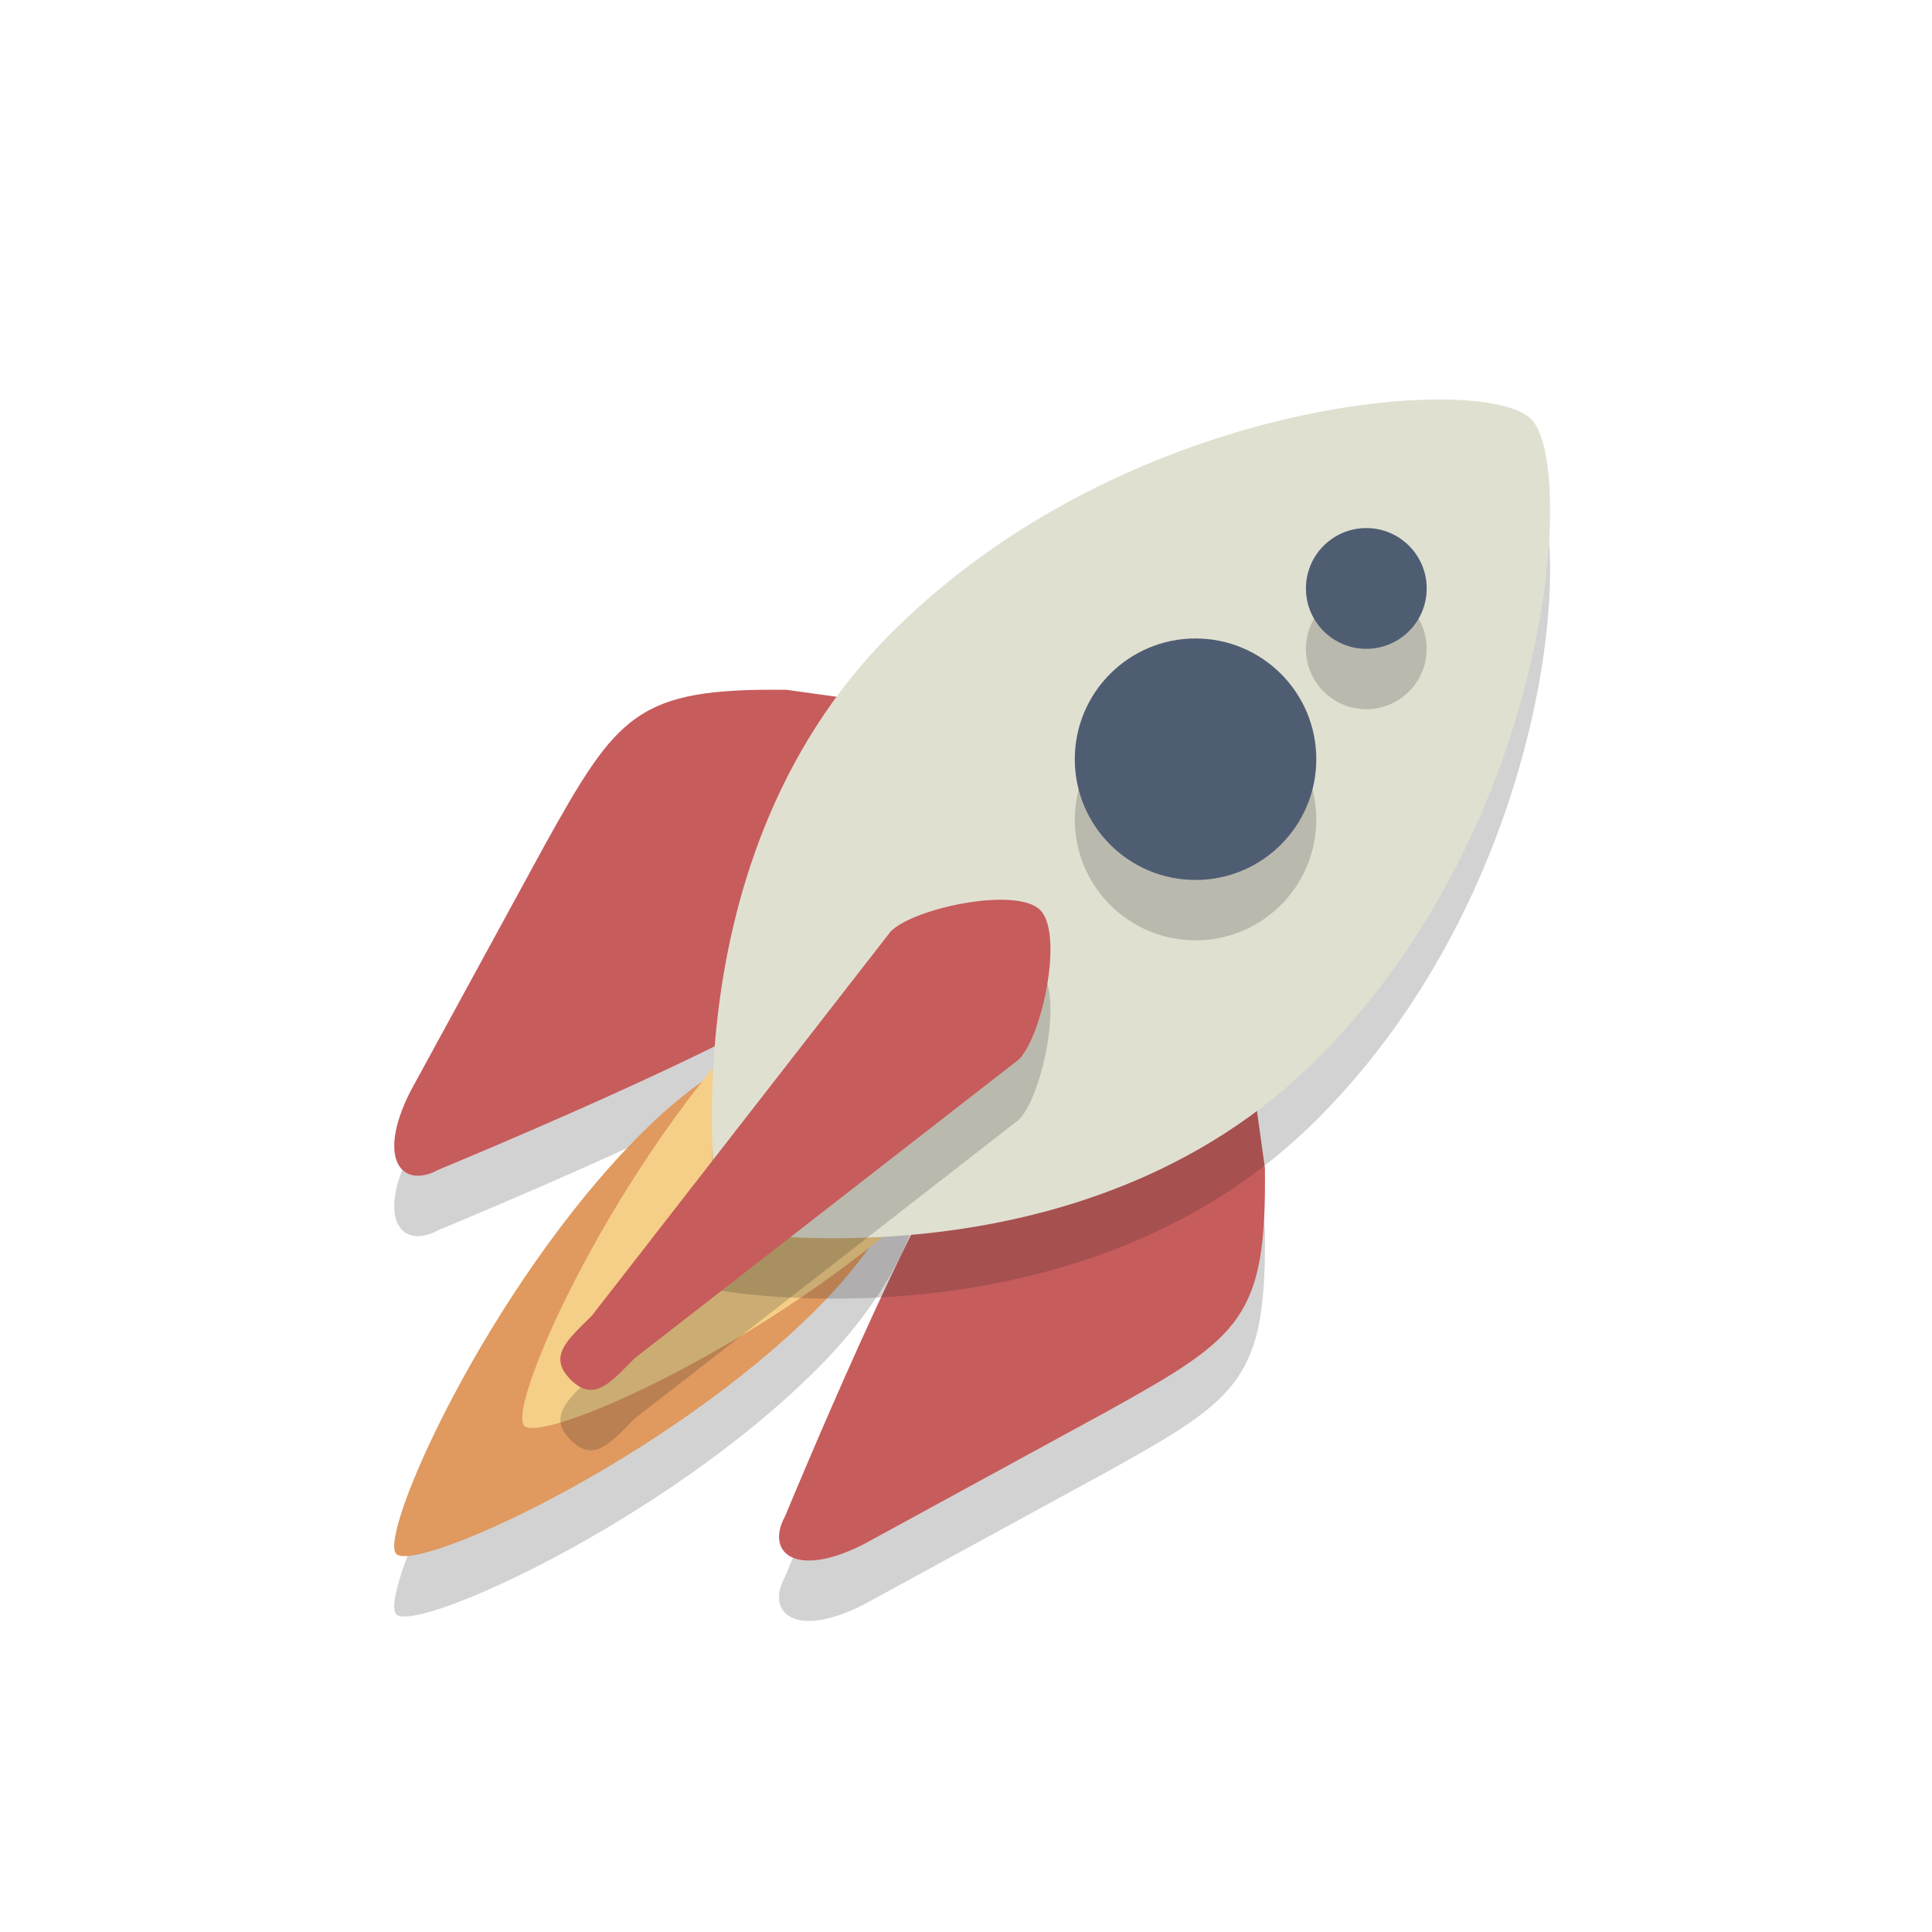
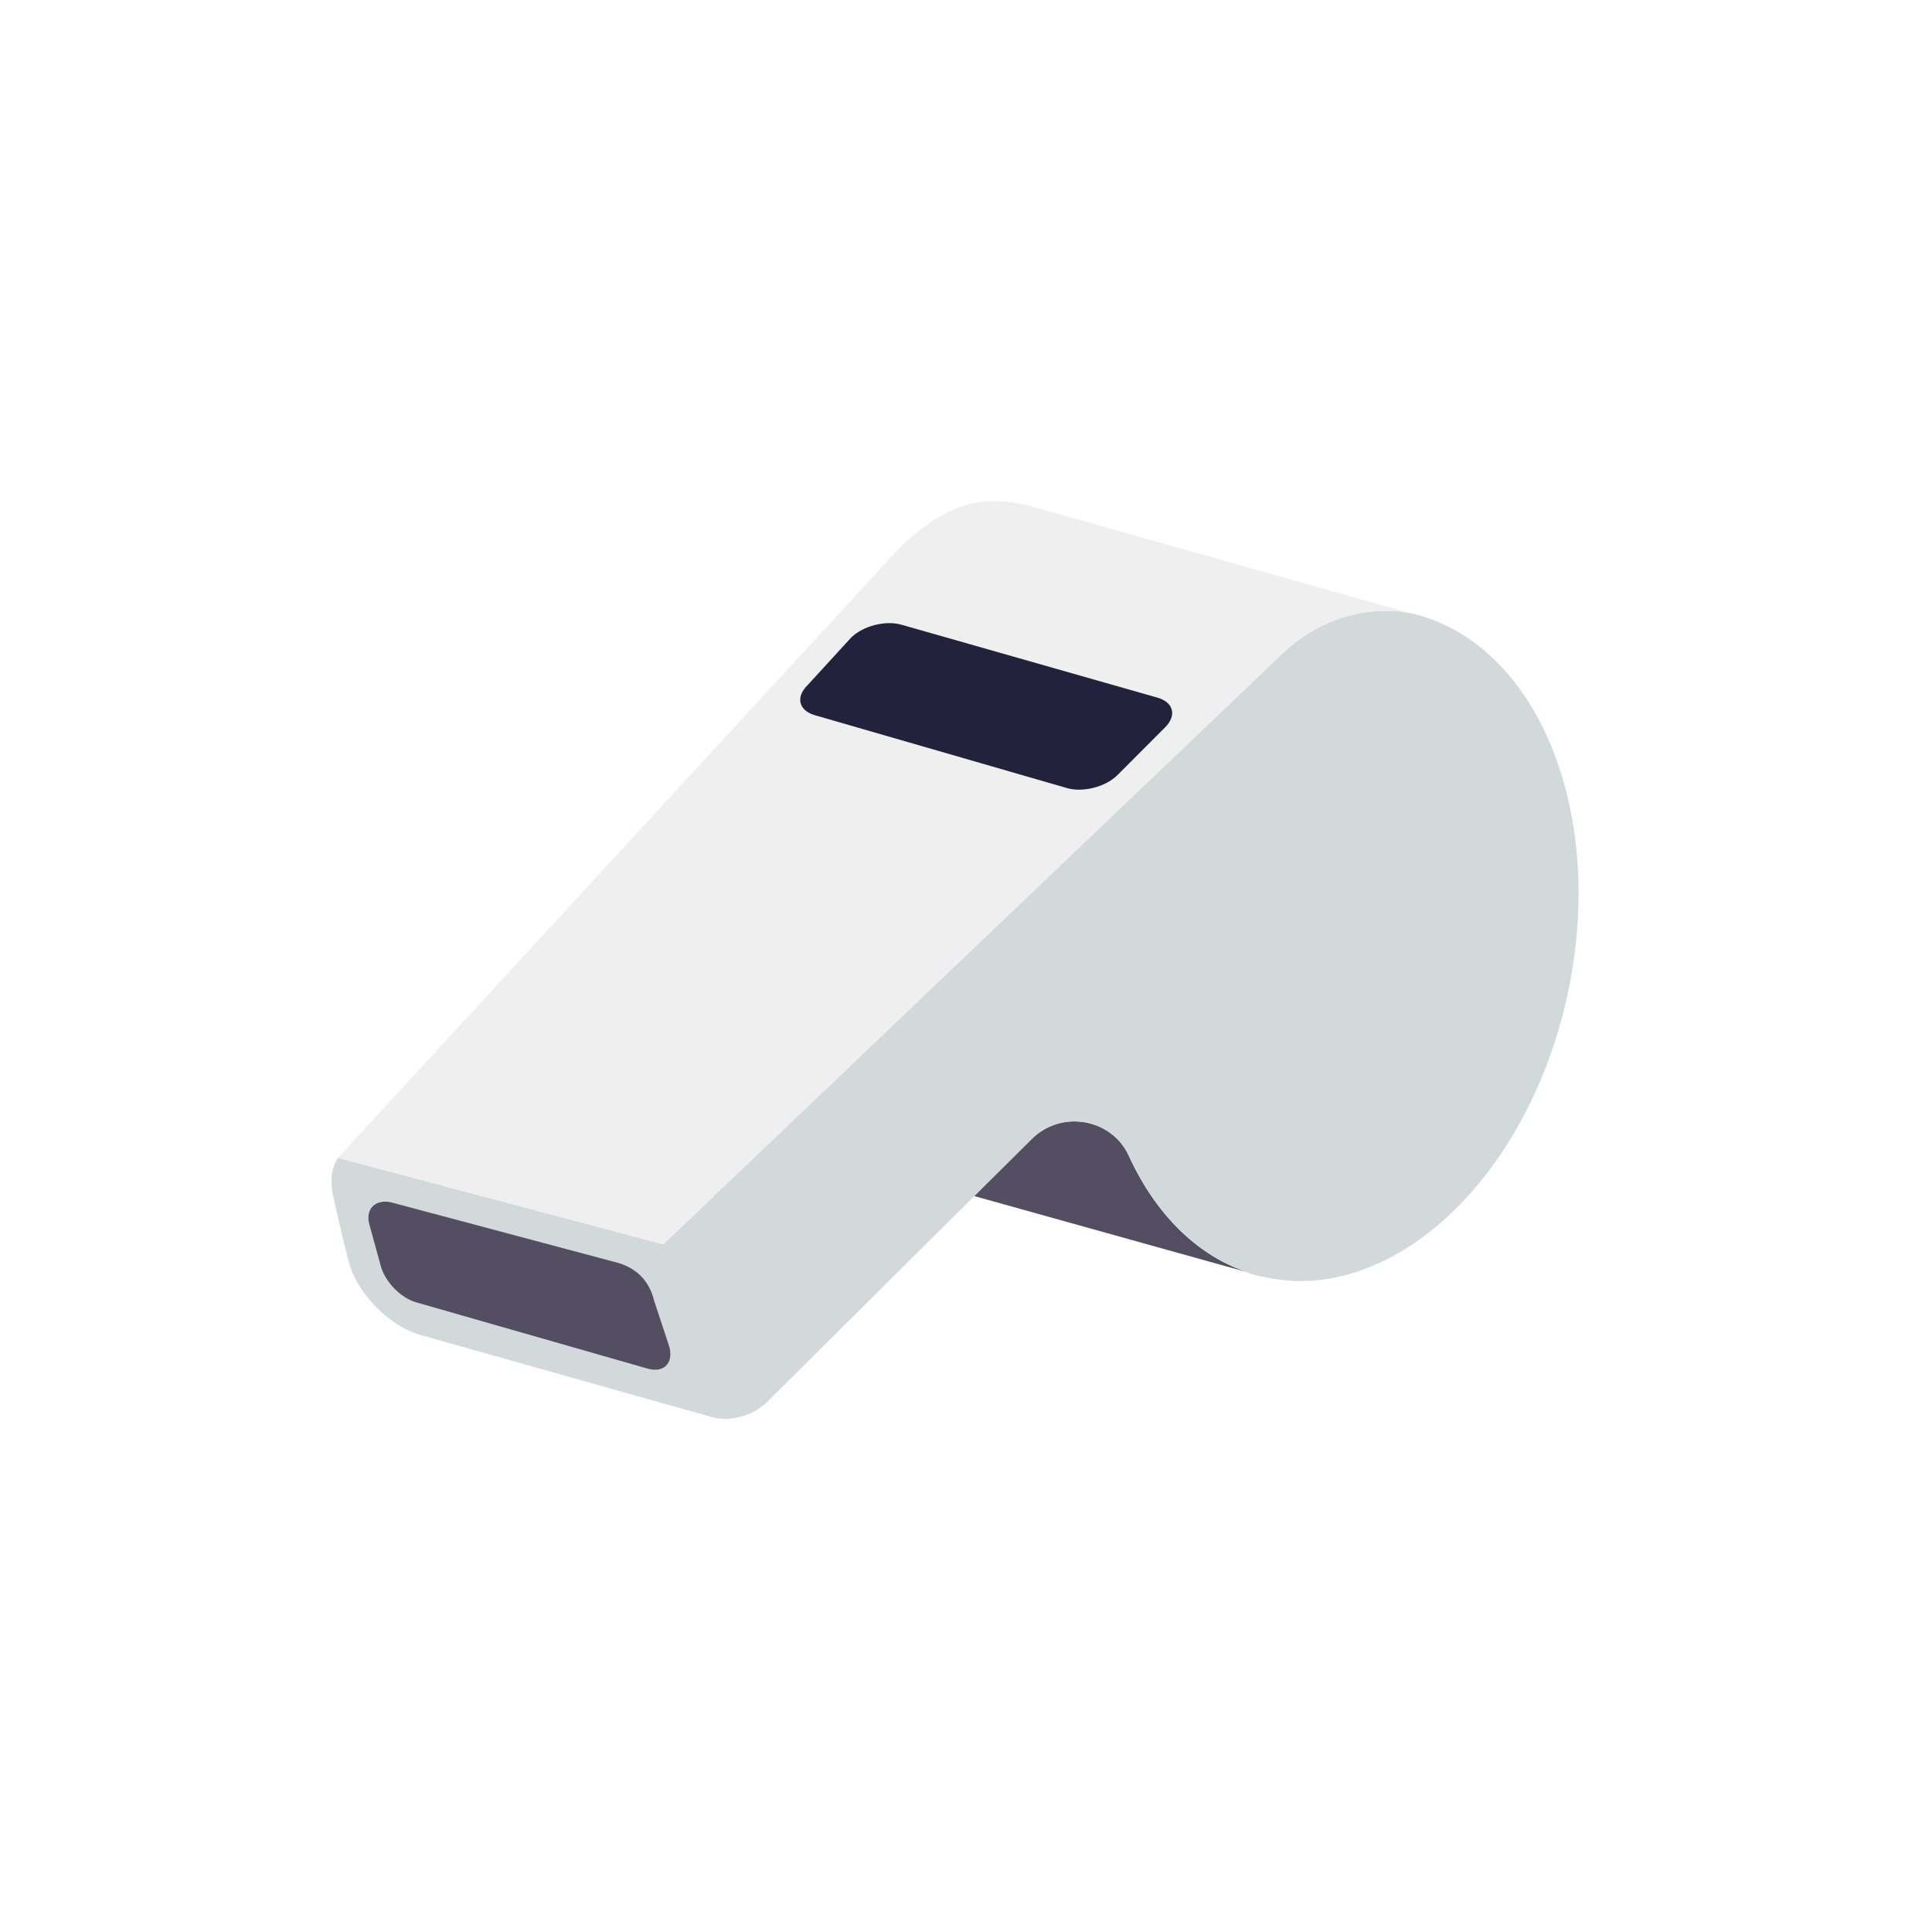
- <svg xmlns="http://www.w3.org/2000/svg" version="1.1" id="Layer_1" x="0px" y="0px" width="64px" height="64px" viewBox="0 0 64 64" enable-background="new 0 0 64 64" xml:space="preserve">
-   <g id="Layer_1_1_">
-     <g opacity="0.2">
-       <path fill="#231F20" d="M32.096,39.682c-1.556,1.557-6.087,12.541-6.087,12.541c-0.665,1.207,0.33,2.084,2.593,0.936l8.13-4.436    c4.382-2.435,5.229-3.07,5.17-8.027l-0.814-5.854c-0.279-2.005-1.779-2.373-3.336-0.816L32.096,39.682z" />
-     </g>
-     <g opacity="0.2">
-       <path fill="#231F20" d="M27.072,34.658c-1.556,1.556-12.54,6.087-12.54,6.087c-1.208,0.665-2.085-0.33-0.936-2.593l4.435-8.131    c2.435-4.381,3.071-5.228,8.028-5.17l5.853,0.815c2.005,0.279,2.373,1.78,0.816,3.336L27.072,34.658z" />
-     </g>
-     <g>
-       <path fill="#C75C5C" d="M32.096,37.682c-1.556,1.557-6.087,12.541-6.087,12.541c-0.665,1.207,0.33,2.084,2.593,0.936l8.13-4.436    c4.382-2.435,5.229-3.07,5.17-8.027l-0.814-5.854c-0.279-2.005-1.779-2.373-3.336-0.817L32.096,37.682z" />
-     </g>
-     <g>
-       <path fill="#C75C5C" d="M27.072,32.658c-1.556,1.556-12.54,6.087-12.54,6.087c-1.208,0.665-2.085-0.33-0.936-2.593l4.435-8.131    c2.435-4.381,3.071-5.228,8.028-5.17l5.853,0.815c2.005,0.279,2.373,1.78,0.816,3.336L27.072,32.658z" />
-     </g>
-     <g opacity="0.2">
-       <path fill="#231F20" d="M21.247,39.545c5.074-5.074,9.337-3.525,9.337-3.525s1.549,4.263-3.526,9.336    c-5.075,5.074-13.291,8.761-13.931,8.121C12.507,52.855,16.172,44.619,21.247,39.545z" />
-     </g>
-     <g>
-       <path fill="#E0995E" d="M21.247,37.545c5.074-5.074,9.337-3.525,9.337-3.525s1.549,4.263-3.526,9.336    c-5.075,5.074-13.291,8.761-13.931,8.121C12.507,50.855,16.172,42.619,21.247,37.545z" />
-     </g>
-     <g>
-       <path fill="#F5CF87" d="M25.489,33.302c5.074-5.074,9.337-3.526,9.337-3.526s1.549,4.263-3.526,9.337    c-5.075,5.074-13.291,8.76-13.931,8.119C16.749,46.613,20.415,38.376,25.489,33.302z" />
-     </g>
-     <g opacity="0.2">
-       <path fill="#231F20" d="M43.634,37.078c-7.81,7.811-19.783,5.673-19.783,5.673s-2.137-11.972,5.673-19.783    c7.81-7.811,19.643-8.641,21.197-7.087C52.229,17.388,51.445,29.268,43.634,37.078z" />
-     </g>
-     <g>
-       <path fill="#E0E0D1" d="M43.634,35.078c-7.81,7.811-19.783,5.673-19.783,5.673s-2.137-11.972,5.673-19.783    c7.81-7.811,19.643-8.641,21.197-7.087C52.229,15.388,51.445,27.268,43.634,35.078z" />
-     </g>
-     <g opacity="0.2">
-       <path fill="#231F20" d="M21.023,46.994c-0.781,0.781-1.34,1.488-2.121,0.707l0,0c-0.781-0.781-0.074-1.34,0.707-2.121    l9.899-12.729c0.781-0.781,4.169-1.487,4.95-0.707l0,0c0.781,0.781,0.074,4.169-0.707,4.95L21.023,46.994z" />
-     </g>
-     <g>
-       <path fill="#C75C5C" d="M21.023,44.994c-0.781,0.781-1.34,1.488-2.121,0.707l0,0c-0.781-0.781-0.074-1.34,0.707-2.121    l9.899-12.728c0.781-0.781,4.169-1.488,4.95-0.707l0,0c0.781,0.781,0.074,4.169-0.707,4.95L21.023,44.994z" />
-     </g>
-     <g opacity="0.2">
-       <ellipse fill="#231F20" cx="39.604" cy="27.15" rx="4" ry="4" />
-     </g>
-     <g opacity="0.2">
-       <ellipse fill="#231F20" cx="45.261" cy="21.493" rx="2" ry="2" />
-     </g>
-     <g>
-       <ellipse fill="#4F5D73" cx="39.604" cy="25.15" rx="4" ry="4" />
-     </g>
-     <g>
-       <ellipse fill="#4F5D73" cx="45.261" cy="19.493" rx="2" ry="2" />
-     </g>
+ <svg xmlns="http://www.w3.org/2000/svg" enable-background="new 0 0 128 128" height="128px" id="Ebene_1" version="1.1" viewBox="0 0 128 128" width="128px" xml:space="preserve">
+   <g>
+     <path d="M74.777,76.555c-0.617-1.354-2.01-2.26-3.6-2.26c-1.082,0-2.064,0.43-2.785,1.127l-3.846,3.82l19.268,5.375   C79.836,83.75,76.697,80.764,74.777,76.555z" fill="#534E62" />
+     <path d="M47.302,93.927c0.248,0.048,0.503,0.077,0.766,0.077c0.353,0,0.688-0.061,1.013-0.146   c0.632-0.166,1.199-0.478,1.668-0.903l13.8-13.712l3.846-3.82c0.721-0.697,1.703-1.127,2.785-1.127c1.59,0,2.981,0.905,3.6,2.26   c1.92,4.209,5.059,7.195,9.037,8.062c8.408,1.836,17.375-6.525,20.026-18.676c1.955-8.963-0.079-17.47-4.655-22.061   c-1.625-1.631-3.564-2.779-5.771-3.261c-0.285-0.062-0.571-0.084-0.856-0.124c-1.517-0.128-4.797,0.026-7.832,3.032L66.305,61.105   l-5.358,5.111L43.945,82.438l-21.55-5.728c-0.373,0.548-0.578,1.362-0.309,2.588c0.521,2.372,0.984,4.165,0.984,4.165   c0.338,1.43,1.4,2.885,2.697,3.881c0.652,0.502,1.36,0.896,2.072,1.098L47.302,93.927z M25.206,83.805l-0.751-2.729   c-0.254-1.075,0.512-1.687,1.574-1.386l14.919,3.977c1.413,0.409,2.131,1.414,2.385,2.488l1.029,3.119   c0.254,1.074-0.402,1.703-1.465,1.402L27.59,86.293C26.528,85.993,25.46,84.879,25.206,83.805z" fill="#D1D9DA" />
+     <path d="M44.362,89.271l-1.029-3.117c-0.254-1.075-0.972-2.08-2.385-2.489l-14.919-3.978   c-1.062-0.299-1.828,0.312-1.574,1.387l0.751,2.729c0.254,1.075,1.322,2.189,2.385,2.489l15.307,4.383   C43.96,90.977,44.616,90.348,44.362,89.271z" fill="#534E62" />
+     <path d="M43.945,82.438l17.001-16.222l5.357-5.111l18.381-17.537c0.015-0.014,0.028-0.025,0.043-0.039   c3.035-3.006,6.315-3.16,7.832-3.032c0.537,0.046,0.856,0.124,0.856,0.124L68.18,33.5c-2.043-0.447-4.787-0.988-8.723,2.949   L22.818,76.244l-0.407,0.441l-0.021,0.022l0.005,0.001L43.945,82.438z M53.479,45.422l2.902-3.168   c0.78-0.782,2.273-1.171,3.336-0.868l16.971,4.834c1.062,0.303,1.291,1.182,0.511,1.963l-3.159,3.166   c-0.78,0.781-2.273,1.17-3.337,0.867l-16.711-4.83C52.928,47.083,52.698,46.204,53.479,45.422z" fill="#EFEFEF" />
+     <path d="M53.99,47.386l16.711,4.83c1.062,0.303,2.557-0.086,3.337-0.867l3.159-3.166   c0.779-0.781,0.552-1.66-0.512-1.963l-16.97-4.834c-1.062-0.303-2.556,0.086-3.336,0.868l-2.902,3.168   C52.698,46.204,52.928,47.083,53.99,47.386z" fill="#22223C" />
  </g>
-   <g id="Layer_2">
- </g>
</svg>
